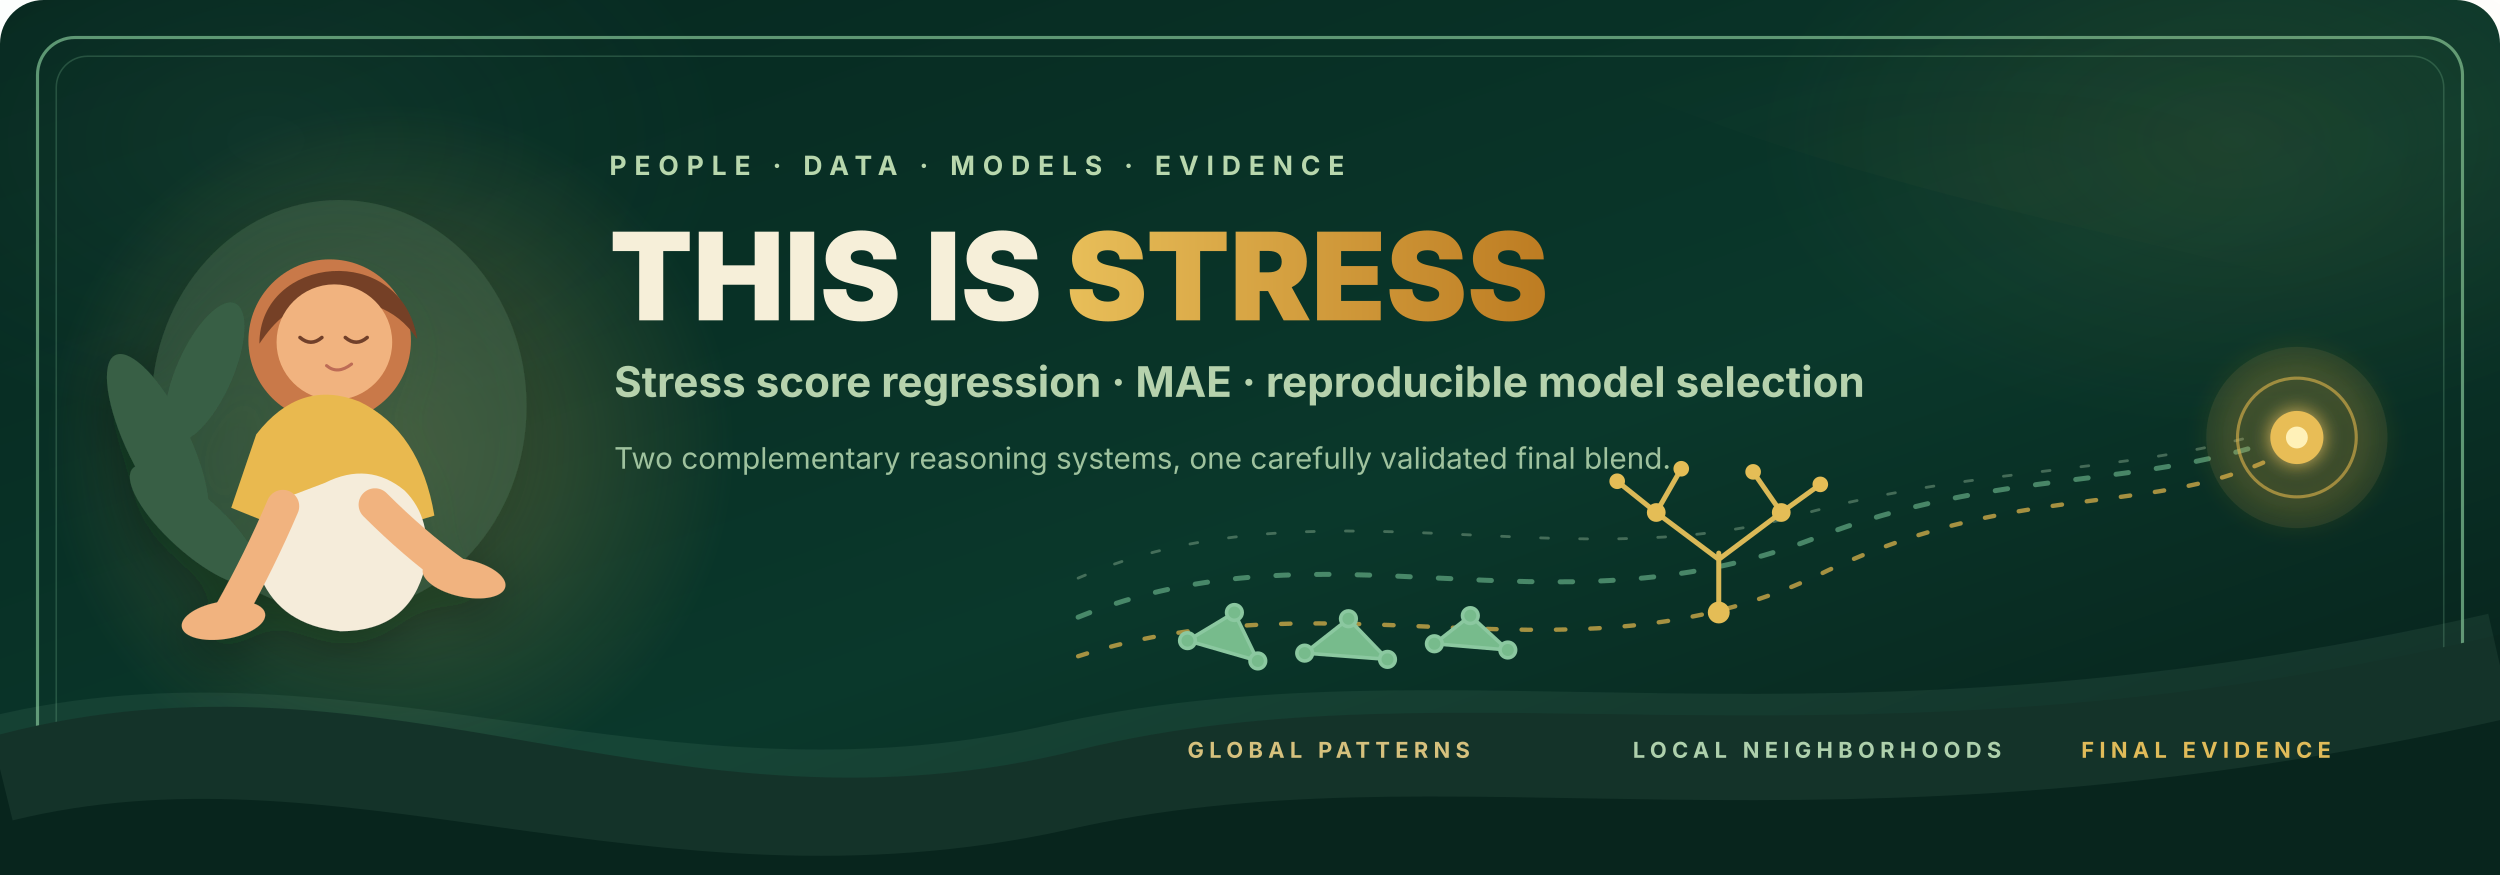
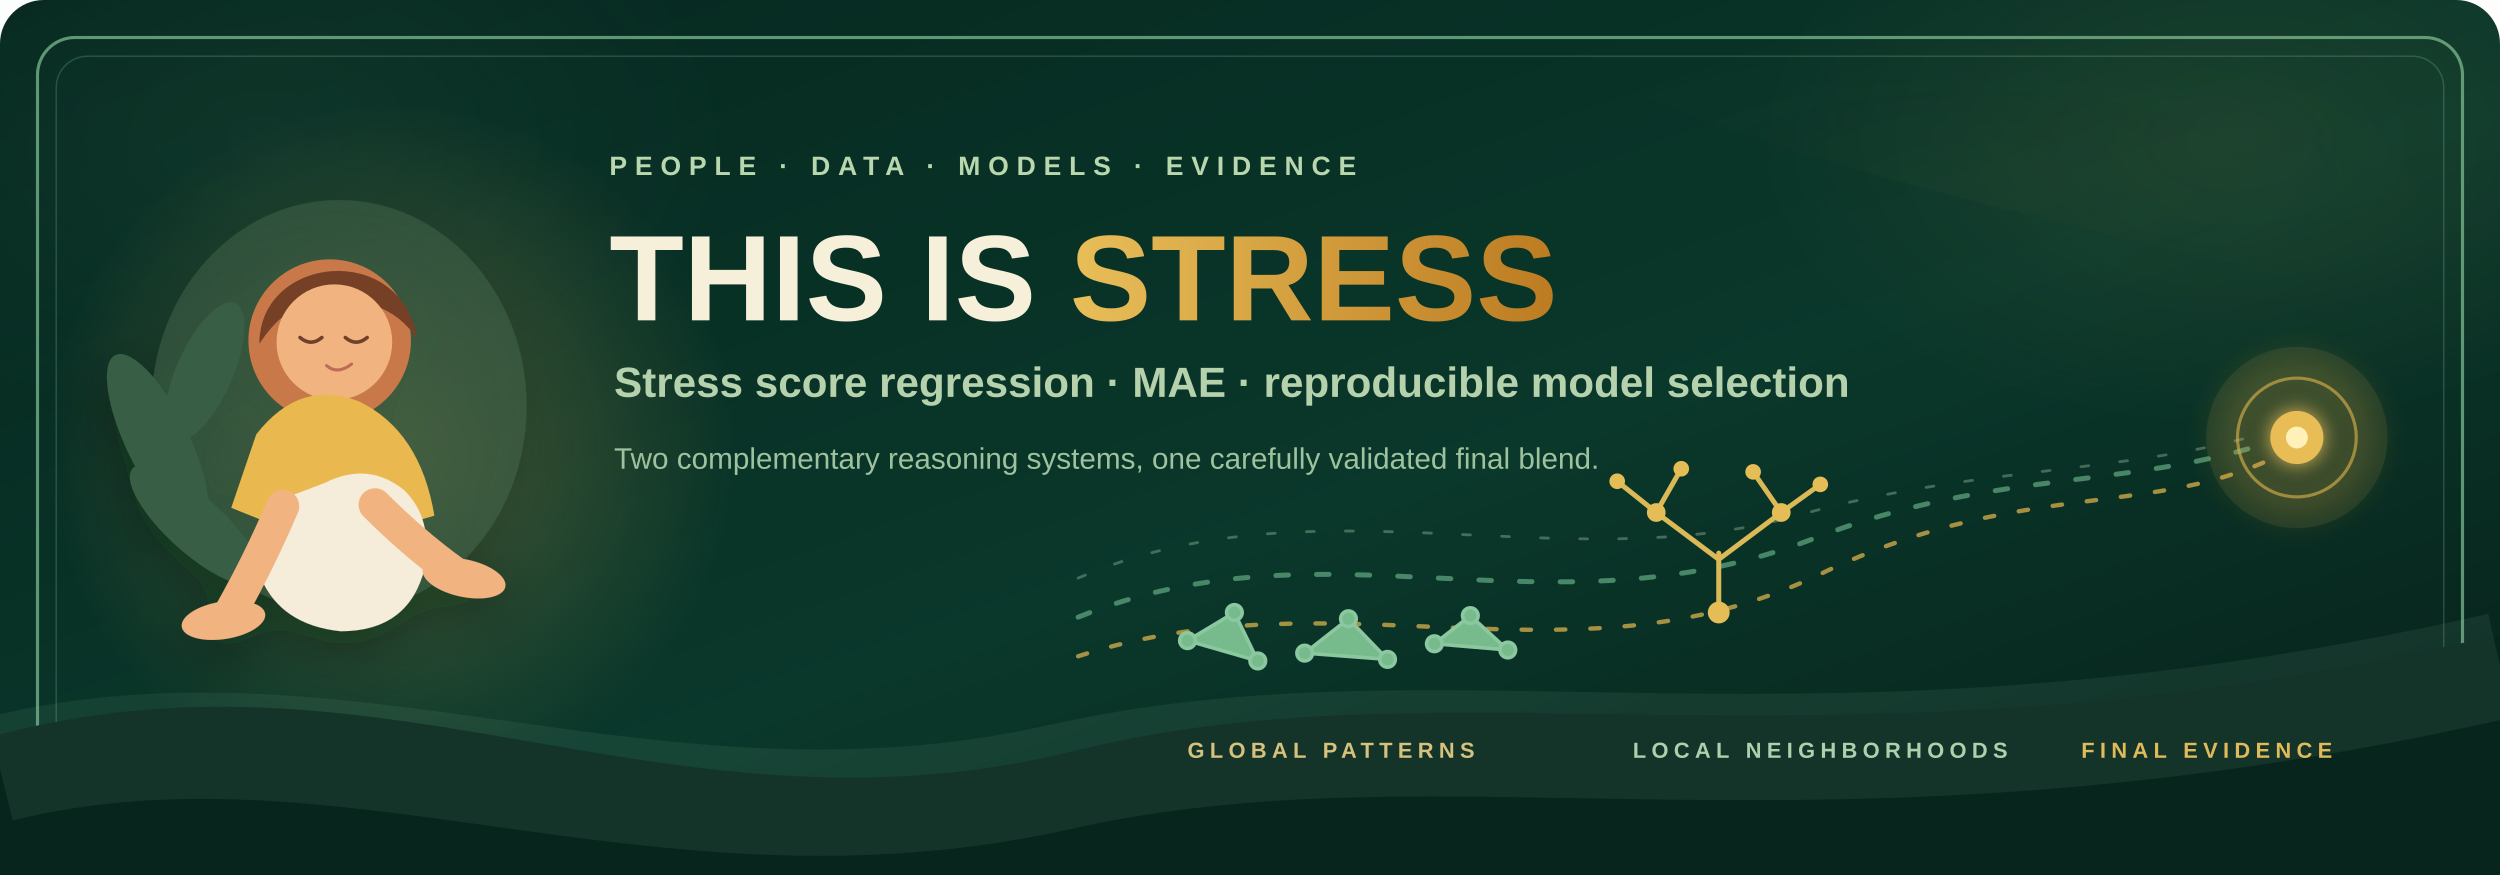
- <svg xmlns="http://www.w3.org/2000/svg" width="1600" height="560" viewBox="0 0 1600 560" role="img" aria-labelledby="title desc">
+ <svg xmlns="http://www.w3.org/2000/svg" width="1600" height="560" viewBox="0 0 1600 560" role="img" aria-labelledby="title desc" shape-rendering="geometricPrecision" text-rendering="geometricPrecision">
  <defs>
    <linearGradient id="bg" x1="0" y1="0" x2="1" y2="1">
      <stop stop-color="#06271f" />
      <stop offset=".56" stop-color="#0a382b" />
      <stop offset="1" stop-color="#071f19" />
    </linearGradient>
    <linearGradient id="gold" x1="0" y1="0" x2="1" y2="0">
      <stop stop-color="#f6ead0" />
      <stop offset=".5" stop-color="#e7bd58" />
      <stop offset="1" stop-color="#bd7c22" />
    </linearGradient>
    <linearGradient id="mint" x1="0" y1="0" x2="1" y2="1">
      <stop stop-color="#c5e0b7" />
      <stop offset="1" stop-color="#6fb68a" />
    </linearGradient>
    <radialGradient id="halo">
      <stop stop-color="#e9c45d" stop-opacity=".28" />
      <stop offset="1" stop-color="#e9c45d" stop-opacity="0" />
    </radialGradient>
    <filter id="glow" x="-100%" y="-100%" width="300%" height="300%">
      <feGaussianBlur stdDeviation="7" result="b" />
      <feMerge>
        <feMergeNode in="b" />
        <feMergeNode in="SourceGraphic" />
      </feMerge>
    </filter>
    <filter id="shadow" x="-30%" y="-30%" width="160%" height="160%">
      <feDropShadow dx="0" dy="10" stdDeviation="16" flood-color="#00150f" flood-opacity=".35" />
    </filter>
    <radialGradient id="ambientEmerald">
      <stop stop-color="#75c796" stop-opacity=".20" />
      <stop offset="1" stop-color="#75c796" stop-opacity="0" />
    </radialGradient>
    <radialGradient id="ambientGold">
      <stop stop-color="#e7bd58" stop-opacity=".22" />
      <stop offset="1" stop-color="#e7bd58" stop-opacity="0" />
    </radialGradient>
    <filter id="cardShadow" x="-18%" y="-18%" width="136%" height="150%">
      <feDropShadow dx="0" dy="8" stdDeviation="10" flood-color="#00150f" flood-opacity=".22" />
    </filter>
    <filter id="microGlow" x="-250%" y="-250%" width="600%" height="600%">
      <feGaussianBlur stdDeviation="3.5" result="b" />
      <feMerge>
        <feMergeNode in="b" />
        <feMergeNode in="SourceGraphic" />
      </feMerge>
    </filter>
  </defs>
  <rect width="1600" height="560" rx="28" fill="url(#bg)" />
  <rect x="24" y="24" width="1552" height="512" rx="24" fill="none" stroke="#79b88d" stroke-opacity=".76" stroke-width="2" />
  <rect x="36" y="36" width="1528" height="488" rx="20" fill="none" stroke="#83c69a" stroke-opacity=".24" />
  <ellipse cx="170" cy="90" rx="300" ry="190" fill="url(#ambientEmerald)" opacity=".34">
    <animate attributeName="opacity" values=".24;.40;.24" dur="14s" repeatCount="indefinite" />
  </ellipse>
  <ellipse cx="1430" cy="90" rx="310" ry="185" fill="url(#ambientGold)" opacity=".36">
    <animate attributeName="opacity" values=".24;.44;.24" dur="15s" begin="1.5s" repeatCount="indefinite" />
  </ellipse>
  <circle cx="250" cy="287" r="220" fill="url(#halo)">
    <animate attributeName="opacity" values=".72;1;.72" dur="7s" repeatCount="indefinite" />
  </circle>
  <path d="M960 20 L1572 20 L1572 210 C1405 150 1180 132 960 20Z" fill="url(#ambientGold)" opacity=".11">
    <animate attributeName="opacity" values=".07;.15;.07" dur="12s" repeatCount="indefinite" />
  </path>
  <path d="M0 470 C250 405 430 545 690 480 C935 420 1180 505 1600 406 L1600 560 L0 560Z" fill="#08251d" />
  <path d="M0 492 C220 438 420 554 675 498 C930 440 1160 526 1600 426" fill="none" stroke="#8ab999" stroke-opacity=".1" stroke-width="68" />
  <g transform="translate(75 118)" filter="url(#shadow)">
    <ellipse cx="142" cy="142" rx="120" ry="132" fill="#486b50" opacity=".42" />
    <g fill="#385f44">
      <ellipse cx="26" cy="165" rx="20" ry="62" transform="rotate(-26 26 165)" />
      <ellipse cx="56" cy="120" rx="18" ry="48" transform="rotate(24 56 120)" />
      <ellipse cx="50" cy="218" rx="18" ry="54" transform="rotate(-48 50 218)" />
    </g>
    <circle cx="136" cy="100" r="52" fill="#c97948" />
    <path d="M91 102 C91 45 182 36 192 99 C178 78 157 72 129 75 C112 77 101 87 91 102Z" fill="#754126" />
    <circle cx="139" cy="101" r="37" fill="#f1b37f" />
    <path d="M117 98 Q124 104 131 98M146 98 Q153 104 160 98" fill="none" stroke="#71402b" stroke-width="2.3" stroke-linecap="round" />
    <path d="M134 116 Q141 122 150 115" fill="none" stroke="#bd6c56" stroke-width="2" stroke-linecap="round" />
    <path d="M89 160 Q117 124 155 139 Q194 158 203 212 L135 232 L73 207Z" fill="#e9b94f" />
    <path d="M133 191 Q161 177 184 196 Q202 214 197 245 Q187 286 143 286 Q105 282 92 252 Q87 223 104 202Z" fill="#f5ecda" />
    <path d="M106 206 Q91 241 73 273" fill="none" stroke="#f1b37f" stroke-width="21" stroke-linecap="round" />
    <path d="M165 205 Q190 230 215 248" fill="none" stroke="#f1b37f" stroke-width="21" stroke-linecap="round" />
    <ellipse cx="68" cy="279" rx="27" ry="12" fill="#f1b37f" transform="rotate(-9 68 279)" />
    <ellipse cx="222" cy="252" rx="27" ry="12" fill="#f1b37f" transform="rotate(12 222 252)" />
  </g>
-   <g font-family="Inter, Arial, sans-serif">
+   <g font-family="system-ui, -apple-system, 'Segoe UI', Arial, sans-serif">
    <text x="390" y="112" font-size="17" font-weight="700" letter-spacing="5" fill="#b8d7ad">PEOPLE · DATA · MODELS · EVIDENCE</text>
    <text x="390" y="205" font-size="78" font-weight="850" fill="#f6efd9">THIS IS <tspan fill="url(#gold)">STRESS</tspan>
    </text>
    <text x="393" y="254" font-size="27" font-weight="650" fill="#b6d2ad">Stress score regression · MAE · reproducible model selection</text>
    <text x="393" y="300" font-size="19" fill="#9fc29e">Two complementary reasoning systems, one carefully validated final blend.</text>
  </g>
  <g fill="none" stroke-linecap="round">
    <path d="M690 395 C850 330 990 410 1160 345 C1280 298 1370 315 1470 277" stroke="#6ab38a" stroke-width="3.2" stroke-dasharray="8 18" opacity=".65">
      <animate attributeName="stroke-dashoffset" from="0" to="-104" dur="4.8s" repeatCount="indefinite" />
      <animate attributeName="opacity" values=".45;.78;.45" dur="6s" repeatCount="indefinite" />
    </path>
    <path d="M690 420 C860 365 1010 445 1170 365 C1300 304 1388 334 1470 285" stroke="#e1b54b" stroke-width="2.8" stroke-dasharray="6 16" opacity=".72">
      <animate attributeName="stroke-dashoffset" from="0" to="-88" dur="4.2s" repeatCount="indefinite" />
      <animate attributeName="opacity" values=".55;.9;.55" dur="6s" begin=".5s" repeatCount="indefinite" />
    </path>
    <path d="M690 370 C840 305 1000 372 1150 330 C1270 296 1380 304 1470 270" stroke="#b1d5b1" stroke-width="1.8" stroke-dasharray="5 20" opacity=".35">
      <animate attributeName="stroke-dashoffset" from="0" to="-100" dur="5.4s" repeatCount="indefinite" />
    </path>
  </g>
  <g transform="translate(930 300)" stroke="#dbb957" stroke-width="3.2" fill="none" stroke-linecap="round">
    <path d="M170 92V54M170 58L130 28M170 58L210 28M130 28L105 8M130 28L146 0M210 28L192 2M210 28L235 10" />
    <g fill="#e4bd56" stroke="none">
      <circle cx="170" cy="92" r="7">
        <animate attributeName="opacity" values=".45;1;.72" dur="3.6s" begin=".0s" repeatCount="indefinite" />
      </circle>
      <circle cx="130" cy="28" r="6">
        <animate attributeName="opacity" values=".45;1;.72" dur="3.6s" begin=".25s" repeatCount="indefinite" />
      </circle>
      <circle cx="210" cy="28" r="6">
        <animate attributeName="opacity" values=".45;1;.72" dur="3.6s" begin=".5s" repeatCount="indefinite" />
      </circle>
      <circle cx="105" cy="8" r="5">
        <animate attributeName="opacity" values=".45;1;.72" dur="3.6s" begin=".75s" repeatCount="indefinite" />
      </circle>
      <circle cx="146" cy="0" r="5">
        <animate attributeName="opacity" values=".45;1;.72" dur="3.6s" begin="1s" repeatCount="indefinite" />
      </circle>
      <circle cx="192" cy="2" r="5">
        <animate attributeName="opacity" values=".45;1;.72" dur="3.6s" begin="1.25s" repeatCount="indefinite" />
      </circle>
      <circle cx="235" cy="10" r="5">
        <animate attributeName="opacity" values=".45;1;.72" dur="3.6s" begin="1.5s" repeatCount="indefinite" />
      </circle>
    </g>
  </g>
  <g transform="translate(760 388)" stroke="#8bc8a0" stroke-width="2.3" fill="#77bb8c">
    <path d="M0 22L30 4L45 35L0 22M75 30L103 8L128 34L75 30M158 24L181 6L205 28L158 24" />
    <circle cx="0" cy="22" r="5">
      <animate attributeName="opacity" values=".55;1;.65" dur="3.8s" begin="2.10s" repeatCount="indefinite" />
    </circle>
    <circle cx="30" cy="4" r="5">
      <animate attributeName="opacity" values=".55;1;.65" dur="3.8s" begin="2.22s" repeatCount="indefinite" />
    </circle>
    <circle cx="45" cy="35" r="5">
      <animate attributeName="opacity" values=".55;1;.65" dur="3.8s" begin="2.34s" repeatCount="indefinite" />
    </circle>
    <circle cx="75" cy="30" r="5">
      <animate attributeName="opacity" values=".55;1;.65" dur="3.8s" begin="2.46s" repeatCount="indefinite" />
    </circle>
    <circle cx="103" cy="8" r="5">
      <animate attributeName="opacity" values=".55;1;.65" dur="3.8s" begin="2.58s" repeatCount="indefinite" />
    </circle>
    <circle cx="128" cy="34" r="5">
      <animate attributeName="opacity" values=".55;1;.65" dur="3.8s" begin="2.70s" repeatCount="indefinite" />
    </circle>
    <circle cx="158" cy="24" r="5">
      <animate attributeName="opacity" values=".55;1;.65" dur="3.8s" begin="2.82s" repeatCount="indefinite" />
    </circle>
    <circle cx="181" cy="6" r="5">
      <animate attributeName="opacity" values=".55;1;.65" dur="3.8s" begin="2.94s" repeatCount="indefinite" />
    </circle>
    <circle cx="205" cy="28" r="5">
      <animate attributeName="opacity" values=".55;1;.65" dur="3.8s" begin="3.06s" repeatCount="indefinite" />
    </circle>
  </g>
  <g transform="translate(1470 280)" filter="url(#glow)">
    <circle r="58" fill="#dcae42" opacity=".10">
      <animate attributeName="r" values="54;66;54" dur="4.8s" begin="3.2s" repeatCount="indefinite" />
      <animate attributeName="opacity" values=".05;.18;.05" dur="4.8s" begin="3.2s" repeatCount="indefinite" />
    </circle>
    <circle r="38" fill="none" stroke="#dcb24d" stroke-opacity=".62" stroke-width="2" />
    <circle r="17" fill="#e8bd56">
      <animate attributeName="r" values="16;19;16" dur="4.8s" begin="3.2s" repeatCount="indefinite" />
    </circle>
    <circle r="7" fill="#fff1b8">
      <animate attributeName="opacity" values=".75;1;.75" dur="4.8s" begin="3.2s" repeatCount="indefinite" />
    </circle>
  </g>
-   <g font-family="Inter, Arial, sans-serif">
+   <g font-family="system-ui, -apple-system, 'Segoe UI', Arial, sans-serif">
    <text x="760" y="485" font-size="14" font-weight="700" letter-spacing="3.4" fill="#d6c17d">GLOBAL PATTERNS</text>
    <text x="1045" y="485" font-size="14" font-weight="700" letter-spacing="3.4" fill="#aed0ac">LOCAL NEIGHBORHOODS</text>
    <text x="1332" y="485" font-size="14" font-weight="700" letter-spacing="3.4" fill="#e0bb59">FINAL EVIDENCE</text>
  </g>
</svg>
